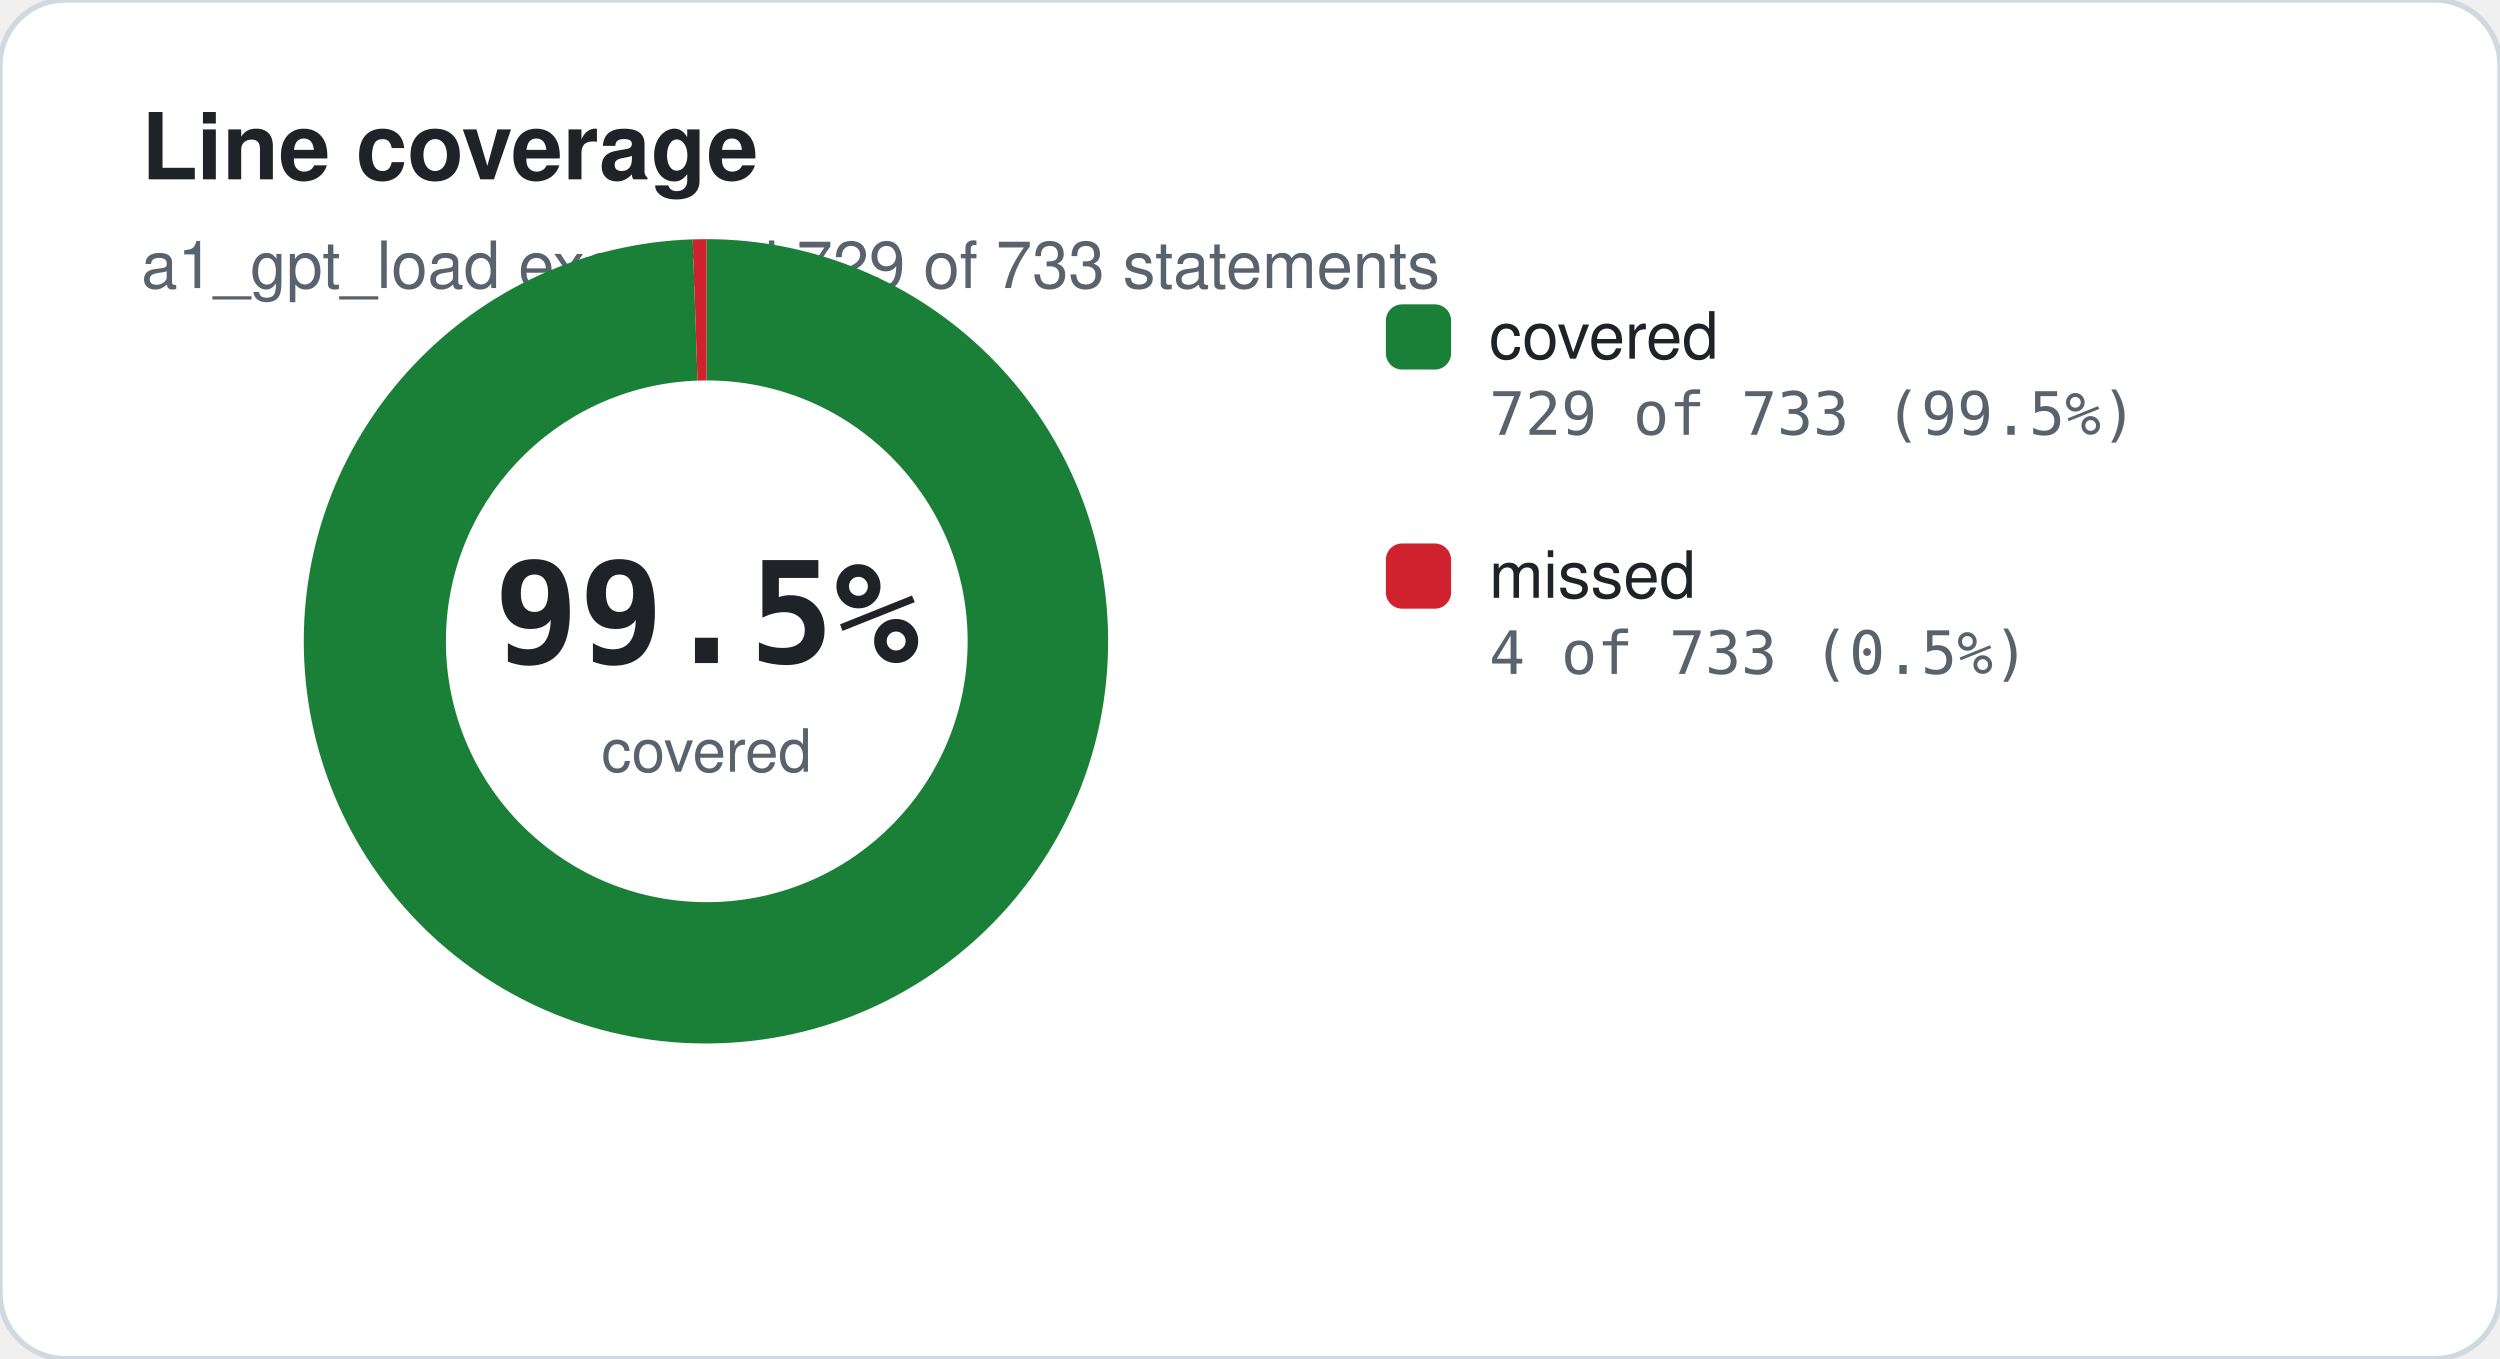
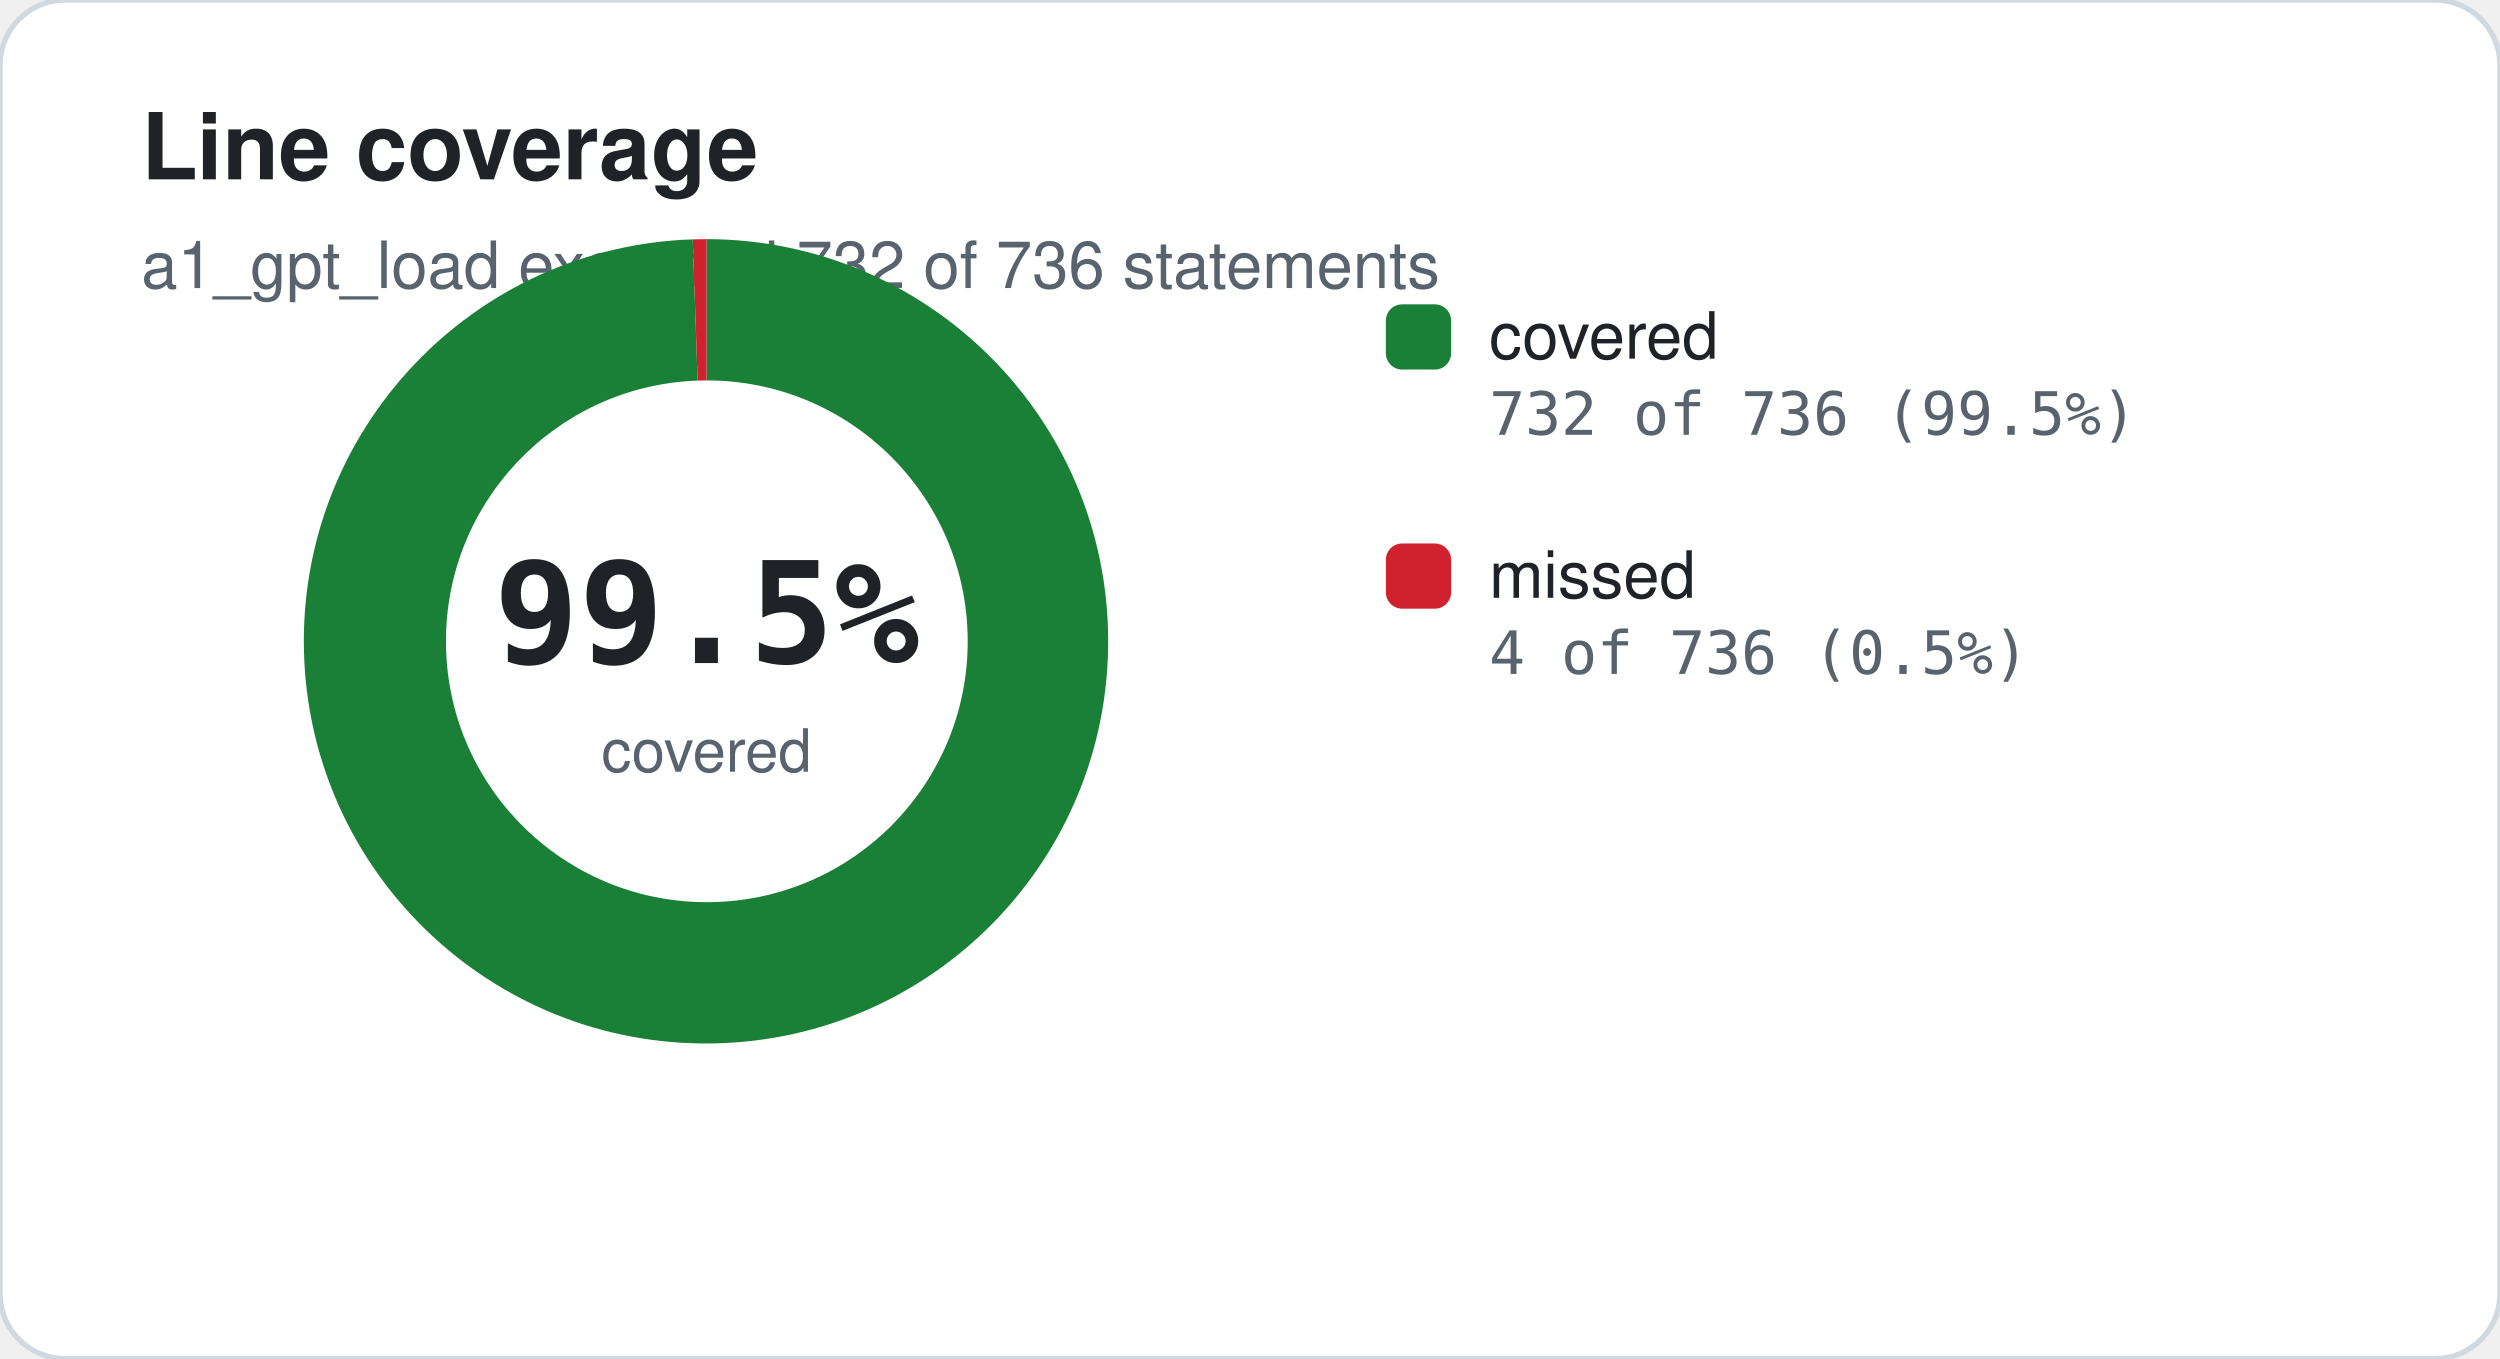
<svg xmlns="http://www.w3.org/2000/svg" width="460" height="250" viewBox="0 0 460 250" role="img" aria-label="Line coverage">
  <rect width="460" height="250" rx="12" fill="#ffffff" stroke="#d1d9e0" />
  <text x="26" y="33" font-family="Segoe UI, -apple-system, BlinkMacSystemFont, Helvetica, Arial, sans-serif" font-size="17" font-weight="600" fill="#1f2328">Line coverage</text>
-   <text x="26" y="53" font-family="Segoe UI, -apple-system, BlinkMacSystemFont, Helvetica, Arial, sans-serif" font-size="12" fill="#59636e">a1_gpt_load executed 729 of 733 statements</text>
-   <path d="M 130.00 44.00 A 74 74 0 1 1 127.46 44.04 L 128.35 70.03 A 48 48 0 1 0 130.00 70.00 Z" fill="#1a7f37" />
-   <path d="M 127.46 44.04 A 74 74 0 0 1 130.00 44.00 L 130.00 70.00 A 48 48 0 0 0 128.35 70.03 Z" fill="#cf222e" />
+   <text x="26" y="53" font-family="Segoe UI, -apple-system, BlinkMacSystemFont, Helvetica, Arial, sans-serif" font-size="12" fill="#59636e">a1_gpt_load executed 732 of 736 statements</text>
+   <path d="M 130.00 44.00 A 74 74 0 1 1 127.47 44.04 L 128.36 70.03 A 48 48 0 1 0 130.00 70.00 Z" fill="#1a7f37" />
+   <path d="M 127.47 44.04 A 74 74 0 0 1 130.00 44.00 L 130.00 70.00 A 48 48 0 0 0 128.36 70.03 Z" fill="#cf222e" />
  <text x="130" y="122" font-family="ui-monospace, SFMono-Regular, Consolas, monospace" font-size="26" font-weight="700" fill="#1f2328" text-anchor="middle">99.5%</text>
  <text x="130" y="142" font-family="Segoe UI, -apple-system, BlinkMacSystemFont, Helvetica, Arial, sans-serif" font-size="11" fill="#59636e" text-anchor="middle">covered</text>
  <rect x="255" y="56" width="12" height="12" rx="3" fill="#1a7f37" />
  <text x="274" y="66" font-family="Segoe UI, -apple-system, BlinkMacSystemFont, Helvetica, Arial, sans-serif" font-size="12" fill="#1f2328">covered</text>
-   <text x="274" y="80" font-family="ui-monospace, SFMono-Regular, Consolas, monospace" font-size="11" fill="#59636e">729 of 733 (99.5%)</text>
+   <text x="274" y="80" font-family="ui-monospace, SFMono-Regular, Consolas, monospace" font-size="11" fill="#59636e">732 of 736 (99.5%)</text>
  <rect x="255" y="100" width="12" height="12" rx="3" fill="#cf222e" />
  <text x="274" y="110" font-family="Segoe UI, -apple-system, BlinkMacSystemFont, Helvetica, Arial, sans-serif" font-size="12" fill="#1f2328">missed</text>
-   <text x="274" y="124" font-family="ui-monospace, SFMono-Regular, Consolas, monospace" font-size="11" fill="#59636e">4 of 733 (0.5%)</text>
+   <text x="274" y="124" font-family="ui-monospace, SFMono-Regular, Consolas, monospace" font-size="11" fill="#59636e">4 of 736 (0.5%)</text>
</svg>
